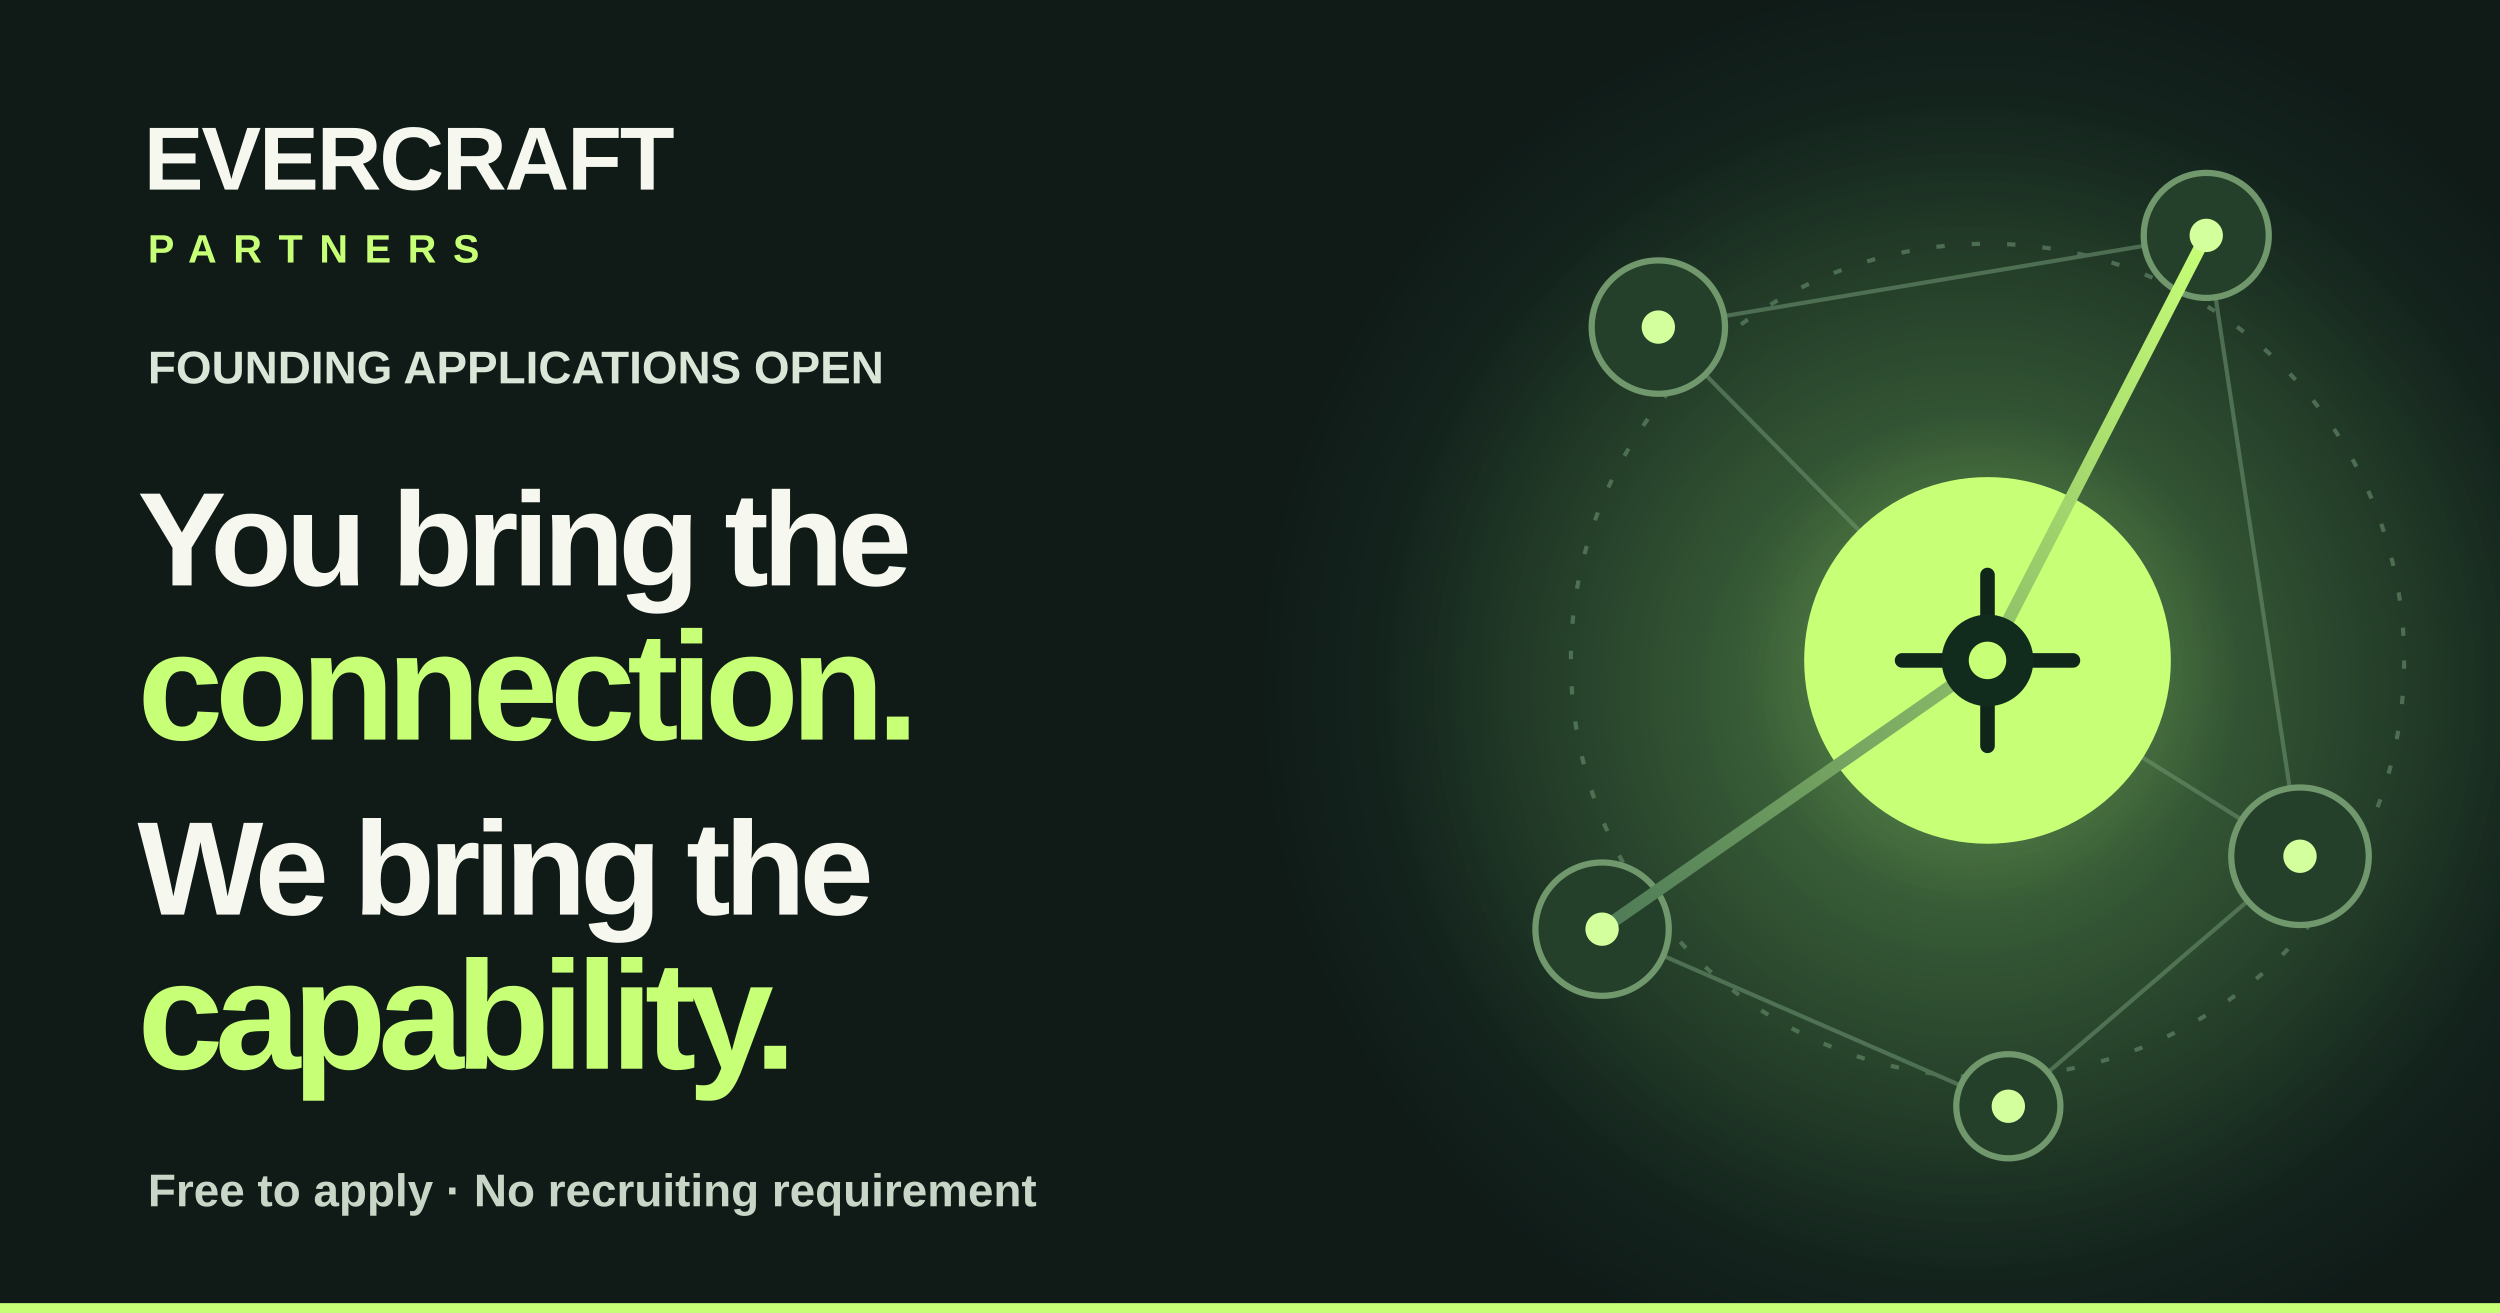
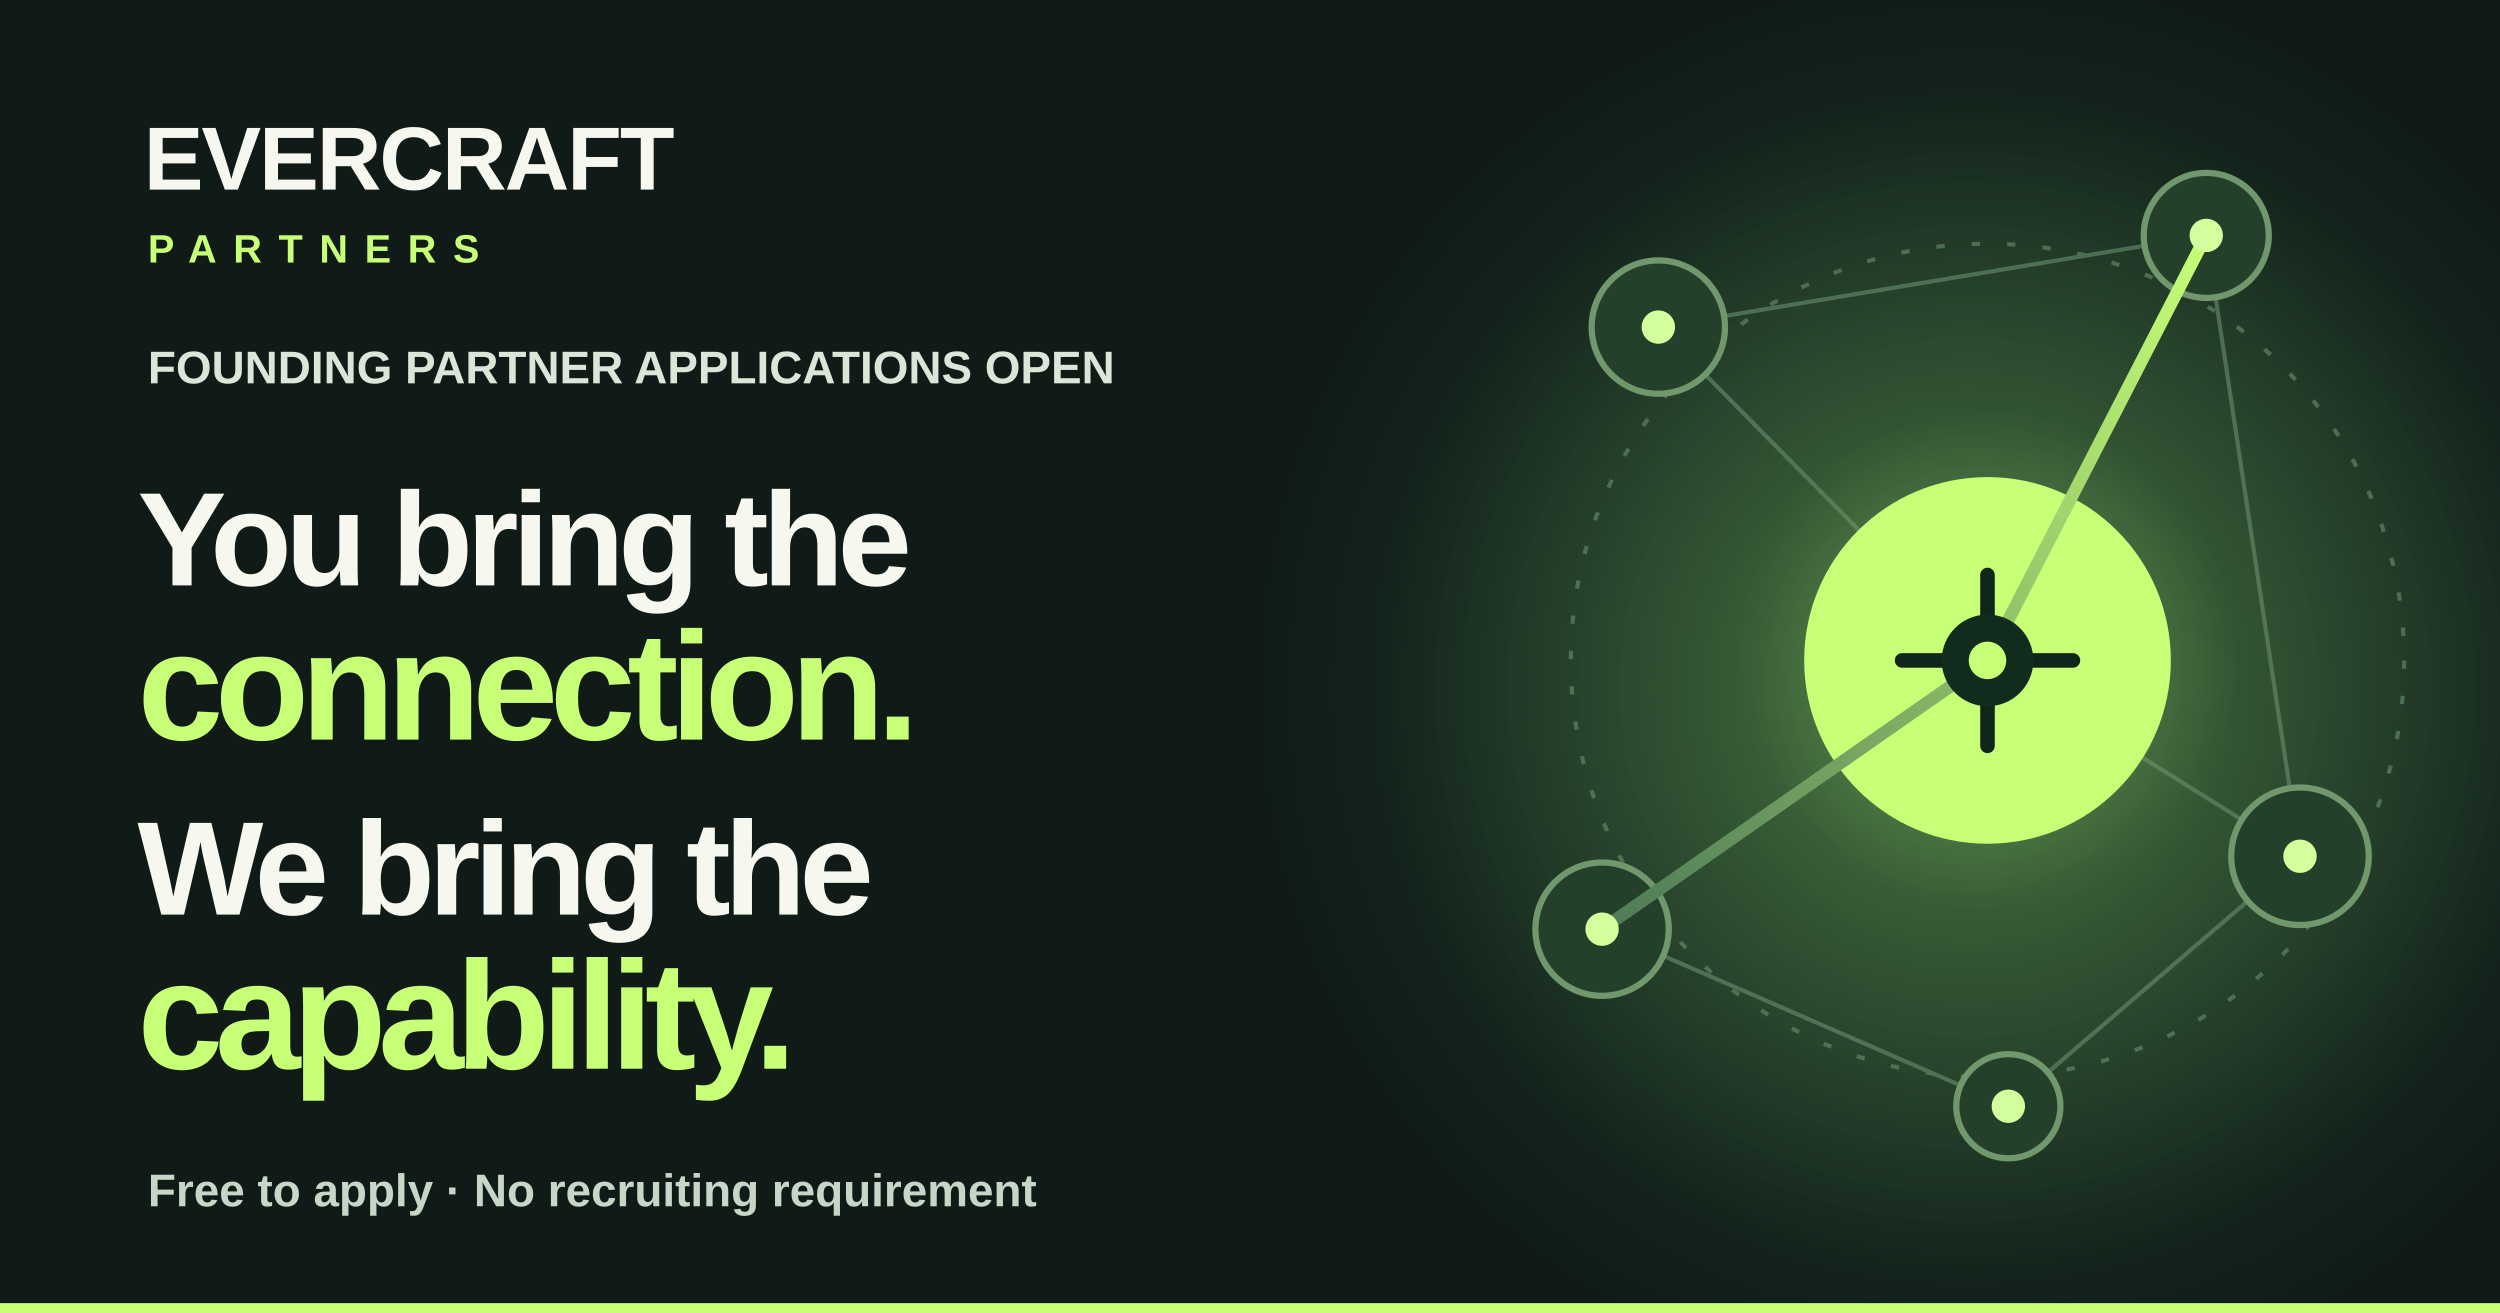
<svg xmlns="http://www.w3.org/2000/svg" viewBox="0 0 1200 630" role="img" aria-labelledby="title desc">
  <defs>
    <radialGradient id="a">
      <stop stop-color="#234d33" />
      <stop offset="1" stop-color="#101b18" />
    </radialGradient>
    <radialGradient id="glow">
      <stop stop-color="#c7ff77" stop-opacity=".25" />
      <stop offset="1" stop-color="#c7ff77" stop-opacity="0" />
    </radialGradient>
    <linearGradient id="line" x1="0" x2="1" y1="1" y2="0">
      <stop stop-color="#4e7957" />
      <stop offset="1" stop-color="#c7ff77" />
    </linearGradient>
  </defs>
  <rect width="1200" height="630" fill="#101b18" />
  <circle cx="945" cy="330" r="340" fill="url(#a)" />
  <circle cx="945" cy="330" r="280" fill="url(#glow)" />
  <path d="M0 628H1200" stroke="#c7ff77" stroke-width="5" />
  <g font-family="Arial,Helvetica,sans-serif">
    <text x="69" y="91" fill="#f6f8ef" font-size="43" font-weight="800" letter-spacing="-1">EVERCRAFT</text>
    <text x="71" y="126" fill="#c7ff77" font-size="19" font-weight="800" letter-spacing="8">PARTNERS</text>
-     <text x="71" y="184" fill="#d9e6d8" font-size="22" font-weight="700">FOUNDING APPLICATIONS OPEN</text>
+     <text x="71" y="184" fill="#d9e6d8" font-size="22" font-weight="700">FOUNDING PARTNER APPLICATIONS OPEN</text>
    <text x="66" y="281" fill="#f6f8ef" font-size="64" font-weight="800" letter-spacing="-3">You bring the</text>
    <text x="66" y="355" fill="#c7ff77" font-size="74" font-weight="800" letter-spacing="-4">connection.</text>
    <text x="66" y="439" fill="#f6f8ef" font-size="64" font-weight="800" letter-spacing="-3">We bring the</text>
    <text x="66" y="513" fill="#c7ff77" font-size="74" font-weight="800" letter-spacing="-4">capability.</text>
    <text x="71" y="579" fill="#c8d6c7" font-size="22" font-weight="600">Free to apply  ·  No recruiting requirement</text>
  </g>
  <g fill="none" stroke="#648968" stroke-width="2" opacity=".65">
    <circle cx="954" cy="317" r="200" stroke-dasharray="4 13" />
    <path d="M954 317 796 157 1059 113 1104 411 964 531 769 446Z" />
    <path d="M954 317 1059 113M954 317 769 446M954 317 1104 411" />
  </g>
  <circle cx="954" cy="317" r="120" fill="url(#glow)" />
  <g fill="#243f2a" stroke="#71986c" stroke-width="3">
    <circle cx="796" cy="157" r="32" />
    <circle cx="1059" cy="113" r="30" />
    <circle cx="1104" cy="411" r="33" />
    <circle cx="964" cy="531" r="25" />
    <circle cx="769" cy="446" r="32" />
    <circle cx="954" cy="317" r="88" fill="#c7ff77" stroke="none" />
  </g>
  <path d="M954 317 1059 113M954 317 769 446" fill="none" stroke="url(#line)" stroke-width="6" stroke-linecap="round" />
  <g fill="#d4ff9d">
    <circle cx="796" cy="157" r="8" />
    <circle cx="1059" cy="113" r="8" />
    <circle cx="1104" cy="411" r="8" />
    <circle cx="964" cy="531" r="8" />
    <circle cx="769" cy="446" r="8" />
  </g>
  <g stroke="#10261a" stroke-width="7" stroke-linecap="round">
    <path d="M913 317h82M954 276v82" />
  </g>
  <circle cx="954" cy="317" r="22" fill="#112c1c" />
  <circle cx="954" cy="317" r="9" fill="#c7ff77" />
</svg>
